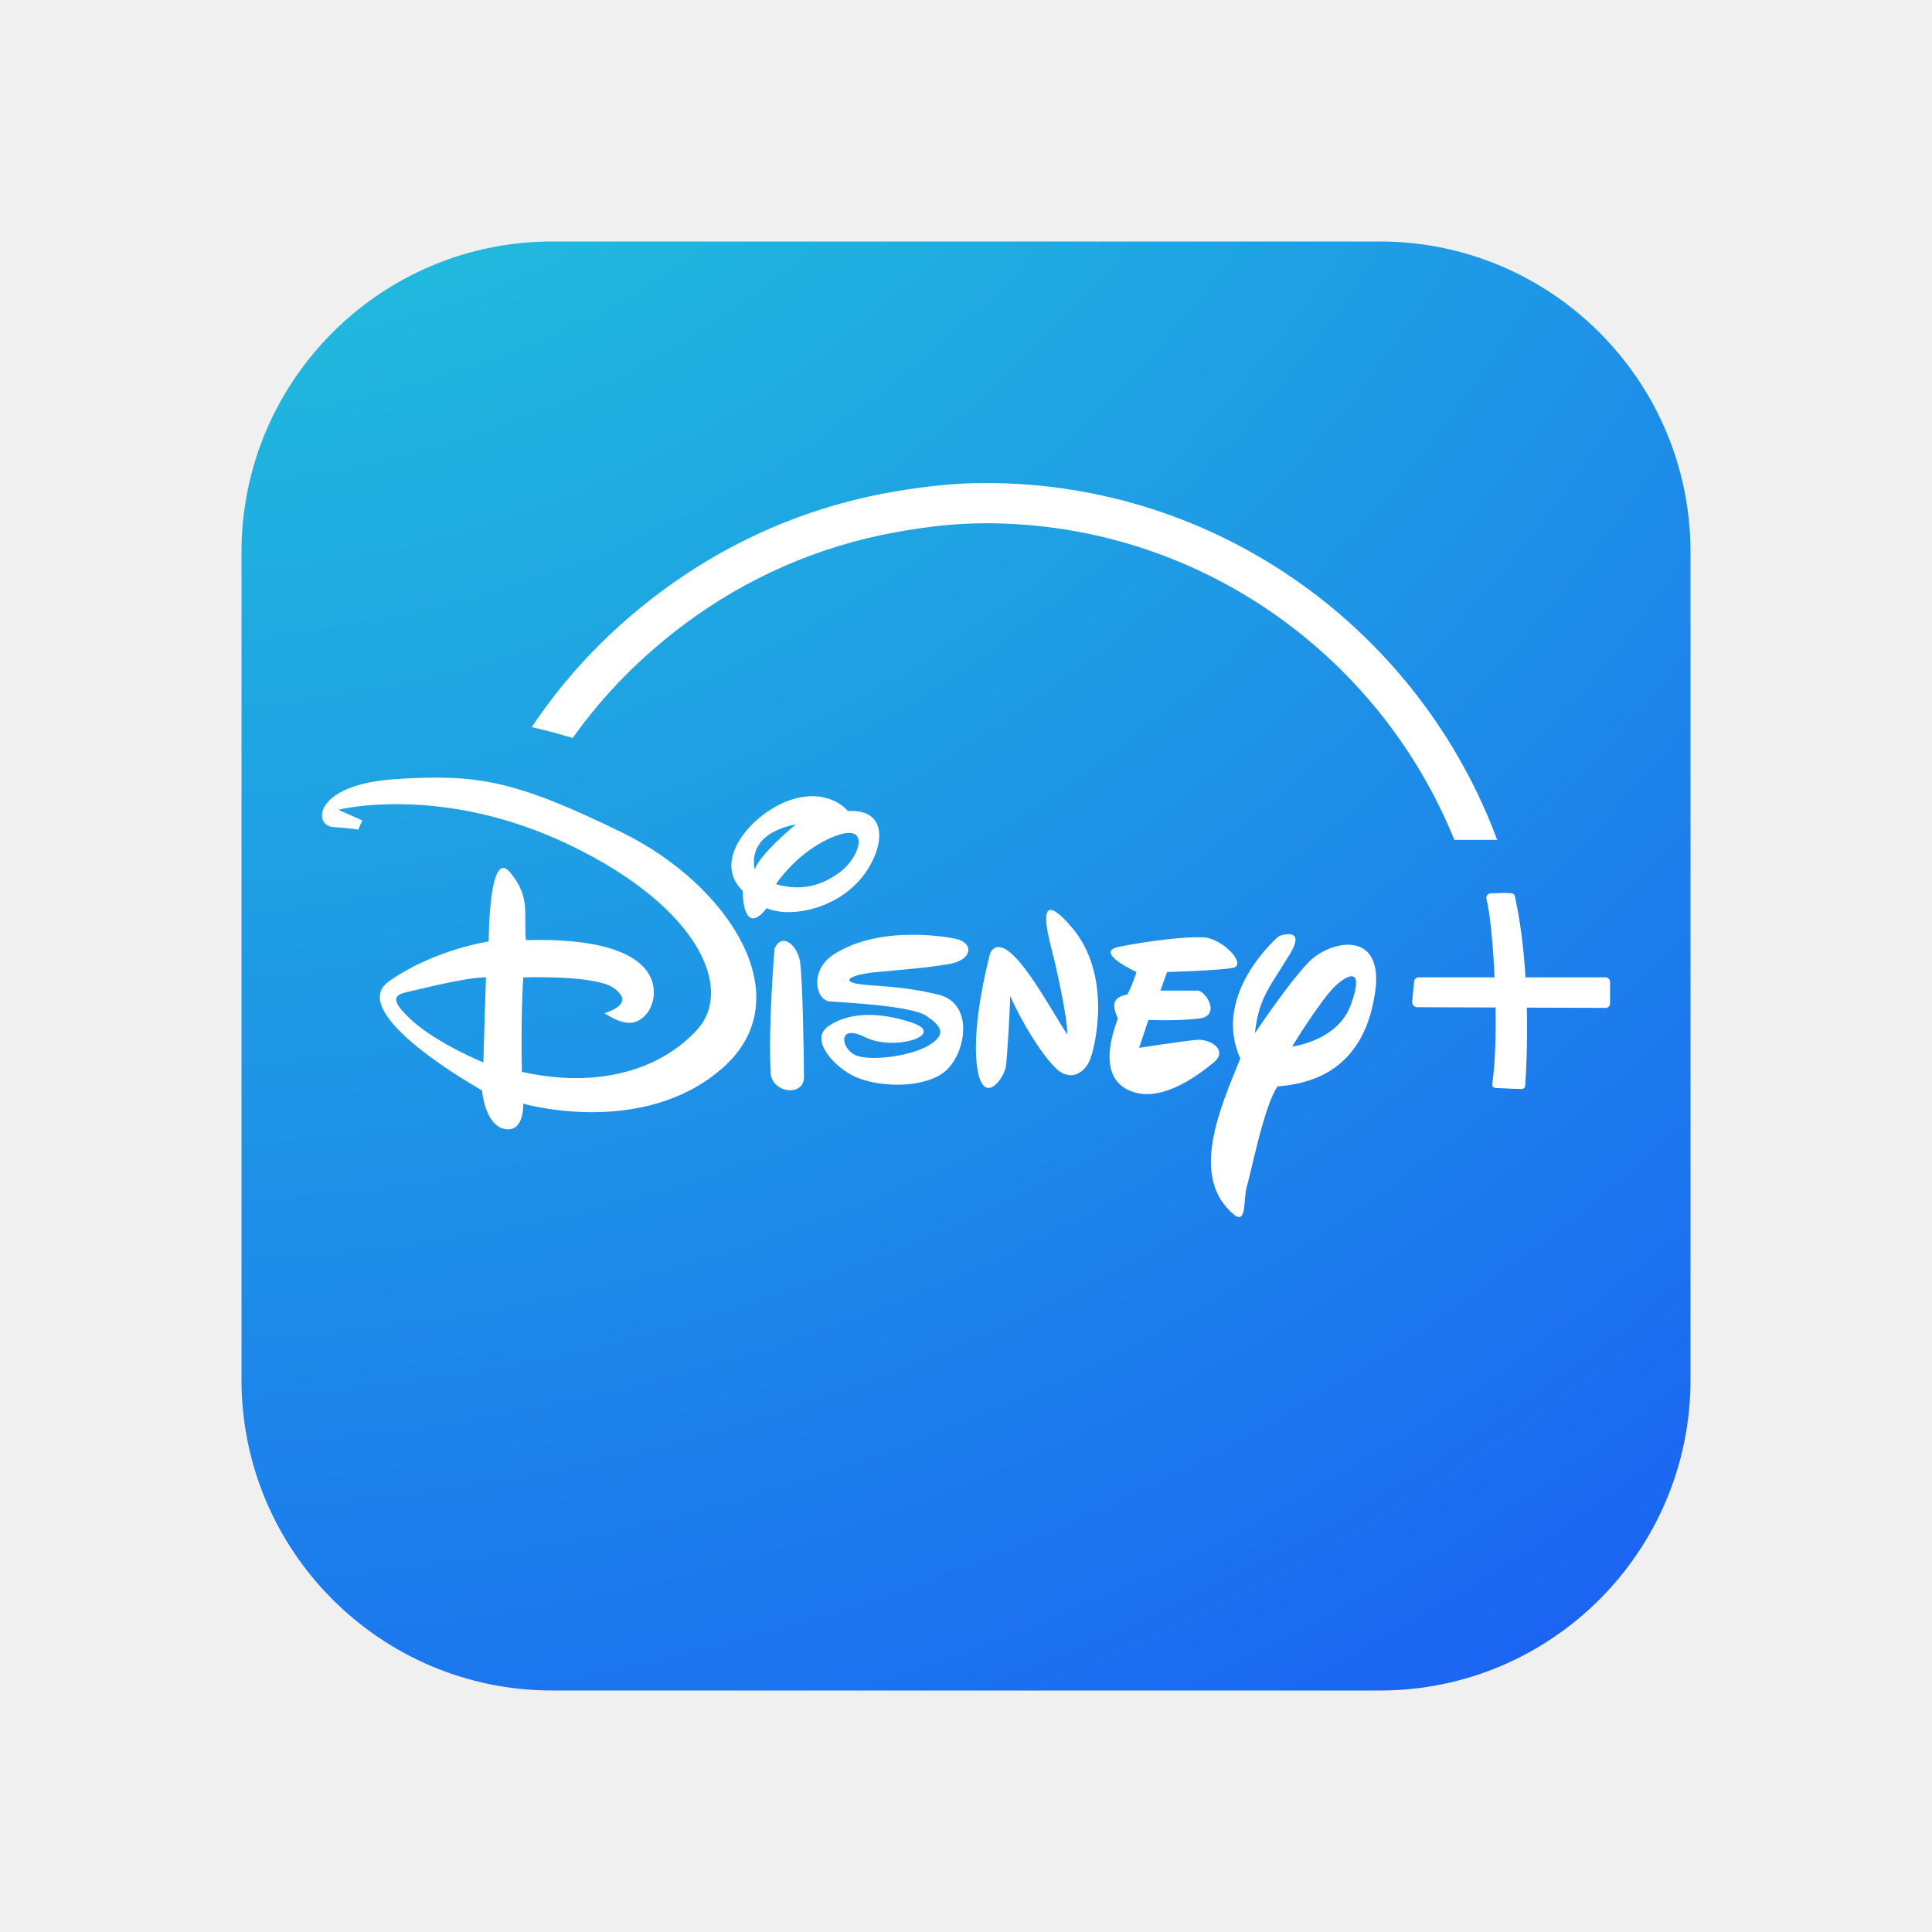
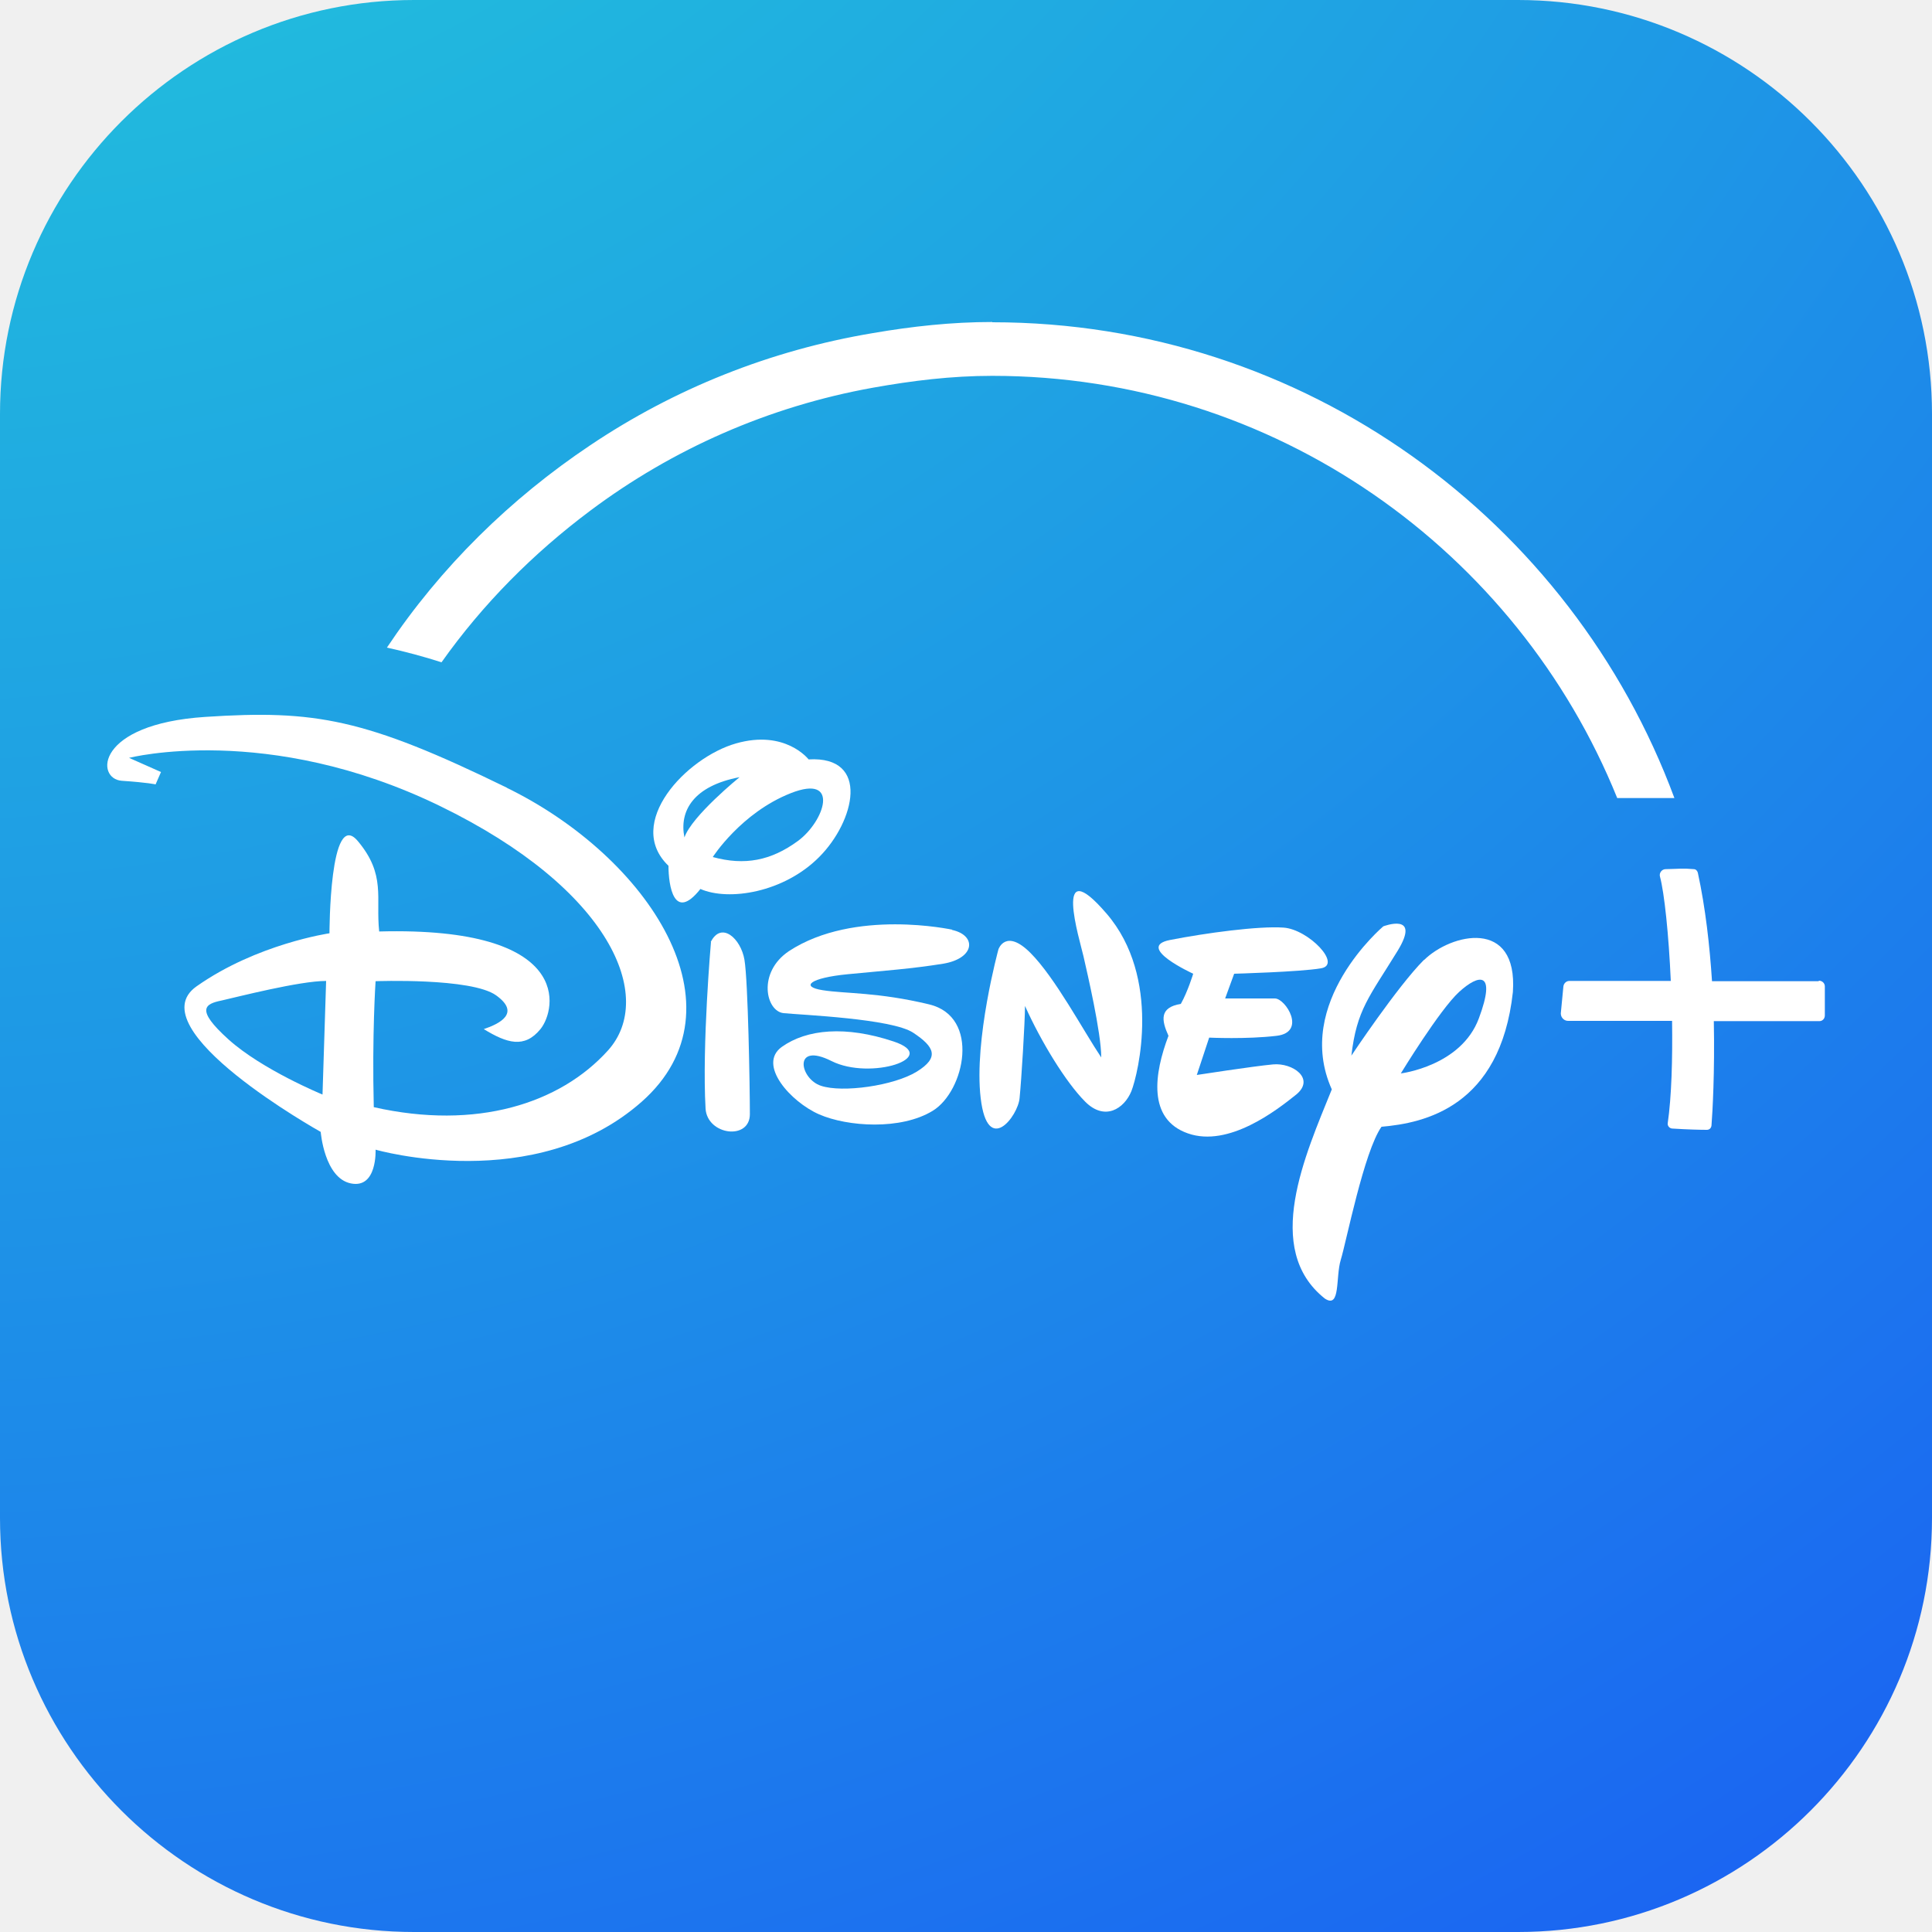
- <svg xmlns="http://www.w3.org/2000/svg" viewBox="0 0 48 48" width="100px" height="100px" baseProfile="basic">
-   <radialGradient id="61BnZA7zWz8h3PPZepZwra" cx="3.795" cy="-13.73" r="83.425" gradientUnits="userSpaceOnUse">
-     <stop offset="0" stop-color="#23d9d6" />
-     <stop offset=".159" stop-color="#22c7da" />
-     <stop offset=".479" stop-color="#1e97e6" />
-     <stop offset=".927" stop-color="#194bf8" />
-     <stop offset="1" stop-color="#183efb" />
-   </radialGradient>
-   <path fill="url(#61BnZA7zWz8h3PPZepZwra)" d="M13.714,42C9.46,42,6,38.54,6,34.286V13.714C6,9.46,9.46,6,13.714,6h20.571 C38.54,6,42,9.46,42,13.714v20.571C42,38.54,38.54,42,34.286,42H13.714z" />
-   <path fill="#fff" d="M15.445,20.679c-2.644-1.289-3.57-1.454-5.619-1.322s-2.049,1.157-1.554,1.19 C8.768,20.58,8.9,20.613,8.9,20.613l0.1-0.23l-0.595-0.264c0,0,2.578-0.661,5.784,0.892s4.032,3.57,3.14,4.561 c-0.892,0.991-2.446,1.487-4.362,1.058C12.934,25.274,13,24.283,13,24.283s1.785-0.066,2.248,0.264s0.066,0.528-0.231,0.628 c0.43,0.264,0.76,0.364,1.058,0c0.297-0.364,0.628-1.917-3.007-1.818c-0.068-0.628,0.131-1.058-0.398-1.686 c-0.528-0.628-0.528,1.719-0.528,1.719s-1.355,0.198-2.479,0.991s2.313,2.71,2.313,2.71s0.066,0.86,0.562,0.958 C13.033,28.148,13,27.421,13,27.421s2.974,0.86,4.958-0.892C19.94,24.778,18.089,21.968,15.445,20.679z M12.008,26.397 c0,0-1.124-0.463-1.752-1.025s-0.43-0.661-0.132-0.727c0.297-0.066,1.454-0.364,1.95-0.364L12.008,26.397z" />
-   <path fill="#fff" d="M19.246,23.555c0,0-0.166,1.917-0.099,3.107c0.033,0.496,0.827,0.595,0.827,0.099 c0-0.496-0.033-2.479-0.099-2.876C19.807,23.489,19.444,23.158,19.246,23.555z" />
-   <path fill="#fff" d="M23.741,23.323c0,0-1.818-0.397-3.04,0.397c-0.595,0.397-0.43,1.124-0.099,1.157 c0.33,0.033,2.016,0.099,2.413,0.364s0.496,0.463,0.066,0.727s-1.388,0.397-1.785,0.264c-0.397-0.132-0.528-0.827,0.198-0.463 c0.727,0.364,2.049-0.066,1.157-0.364c-0.892-0.297-1.619-0.231-2.082,0.099c-0.463,0.33,0.166,1.025,0.694,1.256 s1.521,0.297,2.115-0.066c0.595-0.364,0.892-1.752-0.066-1.983s-1.554-0.198-1.983-0.264c-0.43-0.066-0.231-0.231,0.463-0.297 s1.19-0.099,1.785-0.198C24.17,23.852,24.203,23.423,23.741,23.323z" />
-   <path fill="#fff" d="M26.187,23.819c0.066,0.297,0.33,1.421,0.33,1.884c-0.33-0.496-0.86-1.487-1.322-1.95 c-0.463-0.463-0.595-0.066-0.595-0.066s-0.463,1.685-0.33,2.776c0.132,1.091,0.694,0.33,0.727,0 c0.033-0.33,0.099-1.421,0.099-1.719c0.297,0.661,0.76,1.421,1.124,1.785s0.727,0.132,0.86-0.198 c0.132-0.33,0.562-2.115-0.463-3.305C25.593,21.838,26.12,23.522,26.187,23.819z" />
-   <path fill="#fff" d="M29.722,25.835c-0.364,0.033-1.421,0.198-1.421,0.198l0.231-0.694c0,0,0.694,0.033,1.256-0.033 s0.166-0.694-0.033-0.694c-0.198,0-0.925,0-0.925,0l0.166-0.463c0,0,1.223-0.033,1.619-0.099c0.397-0.066-0.231-0.727-0.694-0.76 s-1.454,0.099-2.115,0.231s0.43,0.628,0.43,0.628s-0.099,0.33-0.231,0.562c-0.397,0.066-0.364,0.297-0.231,0.595 C27.51,26,27.377,26.86,28.138,27.124c0.76,0.264,1.652-0.43,2.016-0.727C30.516,26.098,30.086,25.802,29.722,25.835z" />
-   <path fill="#fff" d="M32.532,23.886c-0.496,0.496-1.355,1.785-1.355,1.785c0.099-0.86,0.33-1.091,0.86-1.95 c0.452-0.734-0.264-0.463-0.264-0.463s-1.685,1.421-0.958,3.04c-0.496,1.223-1.289,2.974-0.132,3.9 c0.297,0.198,0.198-0.397,0.297-0.727s0.43-2.016,0.76-2.479c0.793-0.066,2.215-0.364,2.446-2.512 C34.283,23.092,33.028,23.389,32.532,23.886z M33.556,24.976c-0.33,0.892-1.454,1.025-1.454,1.025s0.727-1.19,1.091-1.521 C33.556,24.15,33.887,24.084,33.556,24.976z" />
-   <path fill="#fff" d="M21.262,21.968c0.661-0.661,0.958-1.884-0.198-1.818c0,0-0.43-0.562-1.355-0.297 c-0.925,0.264-2.082,1.487-1.256,2.28c0,0.364,0.099,1.058,0.595,0.43C19.576,22.795,20.601,22.629,21.262,21.968z M18.75,21.605 c-0.099-0.496,0.166-0.958,1.025-1.124C19.774,20.482,18.882,21.208,18.75,21.605z M20.733,20.779 c0.925-0.364,0.628,0.528,0.132,0.892s-0.991,0.463-1.586,0.297C19.279,21.968,19.807,21.142,20.733,20.779z" />
-   <path fill="#fff" d="M39.89,24.282h-1.989c-0.041-0.658-0.12-1.359-0.266-2.02c-0.008-0.037-0.039-0.066-0.076-0.068 c-0.218-0.017-0.257-0.005-0.523,0.001c-0.073,0.002-0.124,0.071-0.105,0.141c0.082,0.304,0.162,1.08,0.202,1.945h-1.889 c-0.058,0-0.107,0.048-0.11,0.105l-0.05,0.501c-0.004,0.08,0.065,0.146,0.145,0.137l1.928,0.007c0.011,0.71-0.01,1.409-0.083,1.904 c-0.007,0.05,0.032,0.092,0.082,0.095c0.303,0.018,0.534,0.024,0.649,0.026c0.046,0.001,0.084-0.034,0.088-0.08 c0.018-0.241,0.063-0.997,0.041-1.942l1.957,0.007c0.061,0,0.11-0.049,0.11-0.111v-0.54C40.001,24.332,39.951,24.282,39.89,24.282z" />
-   <path fill="#fff" d="M24.488,12c-0.759,0-1.496,0.084-2.222,0.205v0c-1.925,0.321-3.706,1.044-5.266,2.088 c-1.495,1-2.792,2.274-3.79,3.772c0.349,0.076,0.687,0.17,1.018,0.272c0.766-1.085,1.71-2.03,2.772-2.825 c1.527-1.143,3.317-1.94,5.267-2.291v0C22.991,13.09,23.727,13,24.488,13c5.267,0,9.78,3.261,11.645,7.867h1.064 C35.28,15.699,30.315,12,24.488,12z" />
+ <svg xmlns="http://www.w3.org/2000/svg" id="Layer_2" data-name="Layer 2" viewBox="0 0 75 75">
+   <defs>
+     <radialGradient id="radial-gradient" cx="-112.18" cy="206.71" fx="-112.18" fy="206.71" r="83.43" gradientTransform="translate(229.12 389.54) scale(2.08 -2.08)" gradientUnits="userSpaceOnUse">
+       <stop offset="0" stop-color="#23d9d6" />
+       <stop offset=".16" stop-color="#22c7da" />
+       <stop offset=".48" stop-color="#1e97e6" />
+       <stop offset=".93" stop-color="#194bf8" />
+       <stop offset="1" stop-color="#183efb" />
+     </radialGradient>
+   </defs>
+   <g id="Layer_1-2" data-name="Layer 1">
+     <path d="m16.07,75c-8.86,0-16.07-7.21-16.07-16.07V16.07C0,7.21,7.21,0,16.07,0h42.86c8.86,0,16.07,7.21,16.07,16.07v42.86c0,8.86-7.21,16.07-16.07,16.07H16.07Z" style="fill: url(#radial-gradient); stroke-width: 0px;" />
+     <path d="m19.68,30.58c-5.51-2.69-7.44-3.03-11.71-2.75s-4.27,2.41-3.24,2.48c1.03.07,1.31.14,1.31.14l.21-.48-1.24-.55s5.37-1.38,12.05,1.86,8.4,7.44,6.54,9.5c-1.86,2.06-5.1,3.1-9.09,2.2-.07-2.83.07-4.89.07-4.89,0,0,3.72-.14,4.68.55s.14,1.1-.48,1.31c.9.55,1.58.76,2.2,0,.62-.76,1.31-3.99-6.26-3.79-.14-1.31.27-2.2-.83-3.51-1.1-1.31-1.1,3.58-1.1,3.58,0,0-2.82.41-5.16,2.06s4.82,5.65,4.82,5.65c0,0,.14,1.79,1.17,2,1.03.21.96-1.31.96-1.31,0,0,6.2,1.79,10.33-1.86,4.13-3.65.27-9.5-5.24-12.19Zm-7.16,11.91s-2.34-.96-3.65-2.14-.9-1.38-.27-1.51c.62-.14,3.03-.76,4.06-.76l-.14,4.41Z" style="fill: #fff; stroke-width: 0px;" />
+     <path d="m27.6,36.57s-.35,3.99-.21,6.47c.07,1.03,1.72,1.24,1.72.21s-.07-5.16-.21-5.99c-.14-.83-.9-1.51-1.31-.69Z" style="fill: #fff; stroke-width: 0px;" />
+     <path d="m36.96,36.09s-3.79-.83-6.33.83c-1.24.83-.9,2.34-.21,2.41.69.07,4.2.21,5.03.76s1.03.96.14,1.51-2.89.83-3.72.55c-.83-.27-1.1-1.72.41-.96,1.51.76,4.27-.14,2.41-.76-1.86-.62-3.37-.48-4.34.21-.96.69.35,2.14,1.45,2.62s3.17.62,4.41-.14c1.24-.76,1.86-3.65-.14-4.13s-3.24-.41-4.13-.55c-.9-.14-.48-.48.96-.62s2.48-.21,3.72-.41c1.24-.21,1.3-1.1.34-1.31Z" style="fill: #fff; stroke-width: 0px;" />
+     <path d="m42.06,37.12c.14.62.69,2.96.69,3.93-.69-1.03-1.79-3.1-2.75-4.06-.96-.96-1.24-.14-1.24-.14,0,0-.96,3.51-.69,5.78.27,2.27,1.45.69,1.51,0,.07-.69.21-2.96.21-3.58.62,1.38,1.58,2.96,2.34,3.72s1.51.27,1.79-.41c.27-.69,1.17-4.41-.96-6.89-2.13-2.48-1.04,1.03-.9,1.65Z" style="fill: #fff; stroke-width: 0px;" />
+     <path d="m49.42,41.32c-.76.07-2.96.41-2.96.41l.48-1.45s1.45.07,2.62-.07.35-1.45-.07-1.45h-1.93l.35-.96s2.55-.07,3.37-.21c.83-.14-.48-1.51-1.45-1.58s-3.03.21-4.41.48.9,1.31.9,1.31c0,0-.21.69-.48,1.17-.83.14-.76.62-.48,1.24-.55,1.45-.83,3.24.76,3.79,1.58.55,3.44-.9,4.2-1.51.75-.62-.14-1.24-.9-1.17Z" style="fill: #fff; stroke-width: 0px;" />
+     <path d="m55.28,37.26c-1.03,1.03-2.82,3.72-2.82,3.72.21-1.79.69-2.27,1.79-4.06.94-1.53-.55-.96-.55-.96,0,0-3.51,2.96-2,6.33-1.03,2.55-2.69,6.2-.27,8.12.62.41.41-.83.62-1.51s.9-4.2,1.58-5.16c1.65-.14,4.61-.76,5.1-5.23.2-2.89-2.41-2.27-3.45-1.24Zm2.13,2.27c-.69,1.86-3.03,2.14-3.03,2.14,0,0,1.51-2.48,2.27-3.17.76-.69,1.45-.82.76,1.03Z" style="fill: #fff; stroke-width: 0px;" />
+     <path d="m31.8,33.27c1.38-1.38,2-3.93-.41-3.79,0,0-.9-1.17-2.82-.62-1.93.55-4.34,3.1-2.62,4.75,0,.76.21,2.2,1.24.9,1.1.48,3.24.14,4.61-1.24Zm-5.23-.76c-.21-1.03.35-2,2.14-2.34,0,0-1.86,1.51-2.14,2.34Zm4.13-1.72c1.93-.76,1.31,1.1.27,1.86s-2.06.96-3.3.62c0,0,1.1-1.72,3.03-2.48Z" style="fill: #fff; stroke-width: 0px;" />
+     <path d="m70.6,38.09h-4.14c-.09-1.37-.25-2.83-.55-4.21-.02-.08-.08-.14-.16-.14-.45-.04-.54-.01-1.09,0-.15,0-.26.15-.22.29.17.63.34,2.25.42,4.05h-3.94c-.12,0-.22.1-.23.22l-.1,1.04c0,.17.14.3.3.29h4.02c.02,1.49-.02,2.95-.17,3.98-.01.1.07.19.17.2.63.04,1.11.05,1.35.05.1,0,.17-.07.18-.17.04-.5.13-2.08.09-4.05h4.08c.13.01.23-.09.23-.22v-1.13c0-.12-.1-.22-.23-.22Z" style="fill: #fff; stroke-width: 0px;" />
+     <path d="m38.52,12.5c-1.58,0-3.12.17-4.63.43h0c-4.01.67-7.72,2.17-10.97,4.35-3.11,2.08-5.82,4.74-7.9,7.86.73.16,1.43.35,2.12.57,1.6-2.26,3.56-4.23,5.78-5.89,3.18-2.38,6.91-4.04,10.97-4.77h0c1.51-.27,3.04-.46,4.63-.46,10.97,0,20.38,6.79,24.26,16.39h2.22c-3.99-10.77-14.34-18.47-26.48-18.47Z" style="fill: #fff; stroke-width: 0px;" />
+   </g>
</svg>
